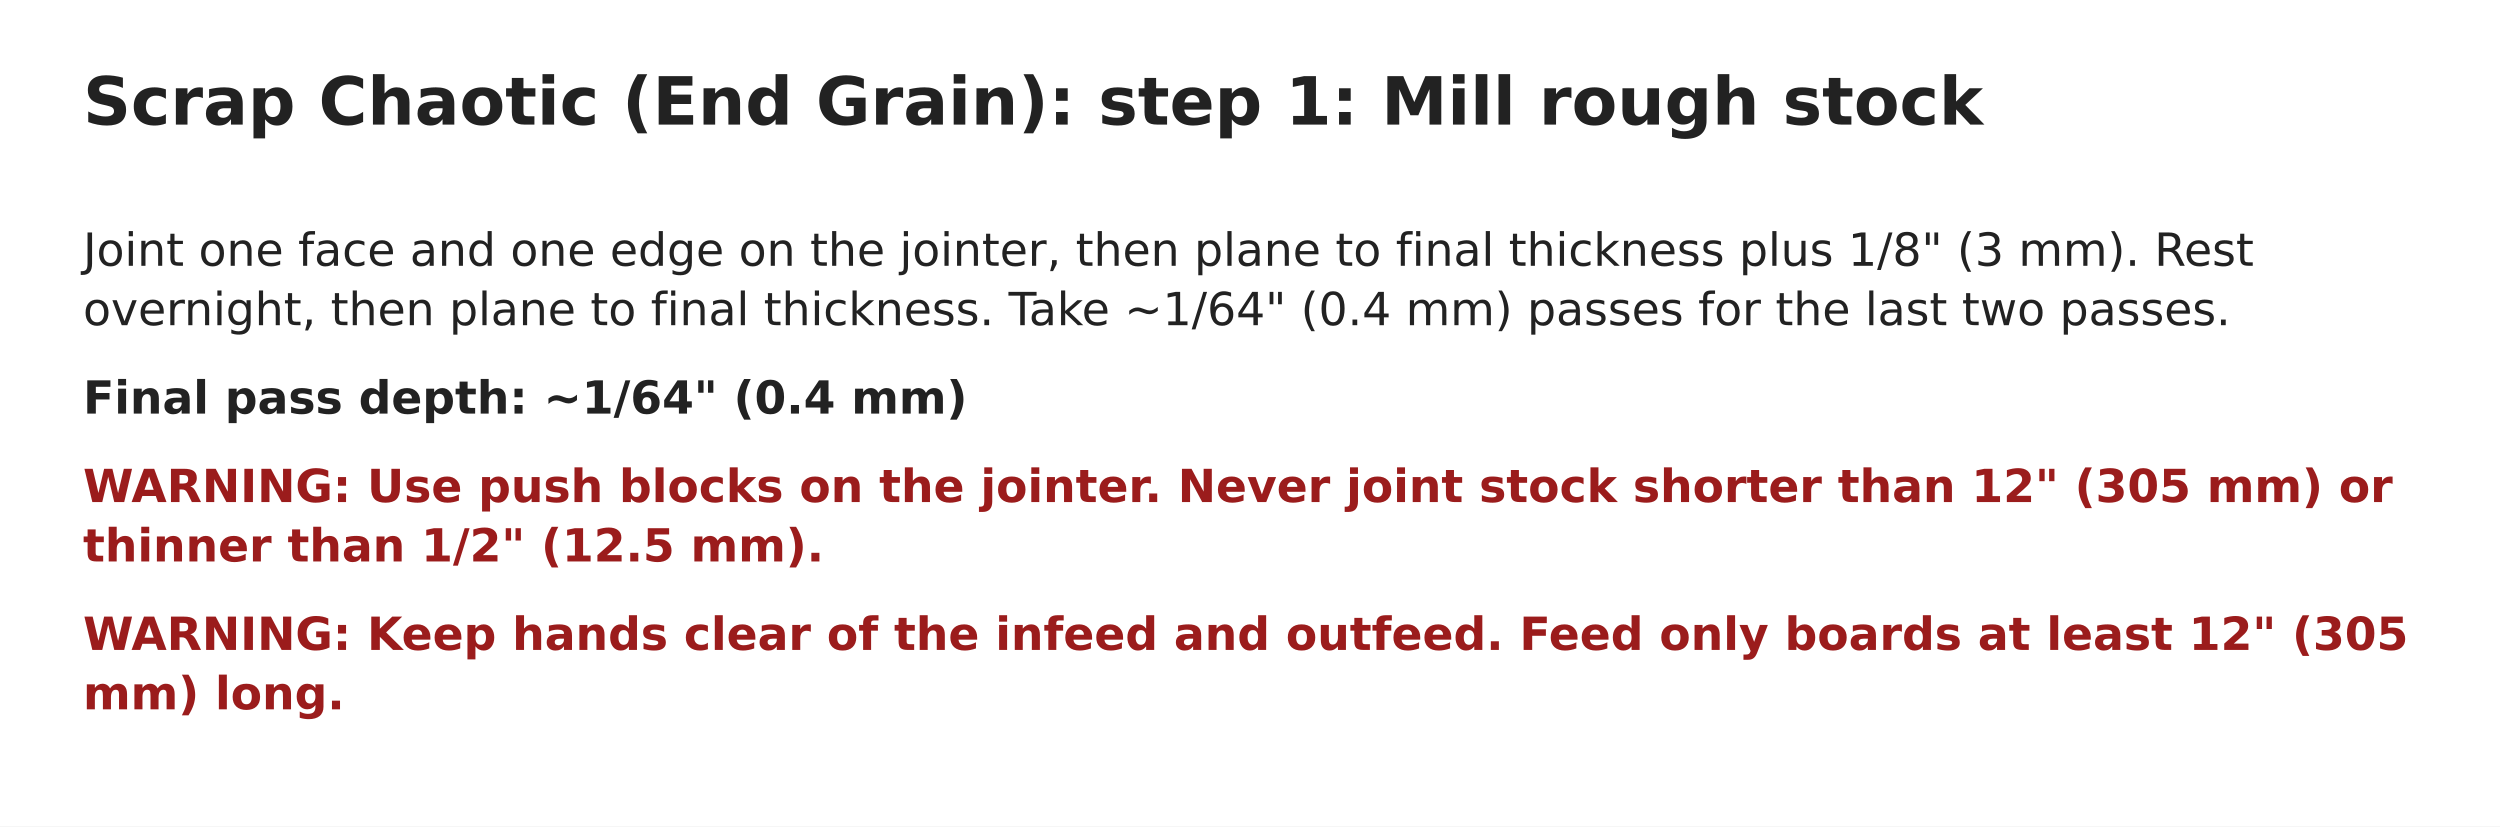
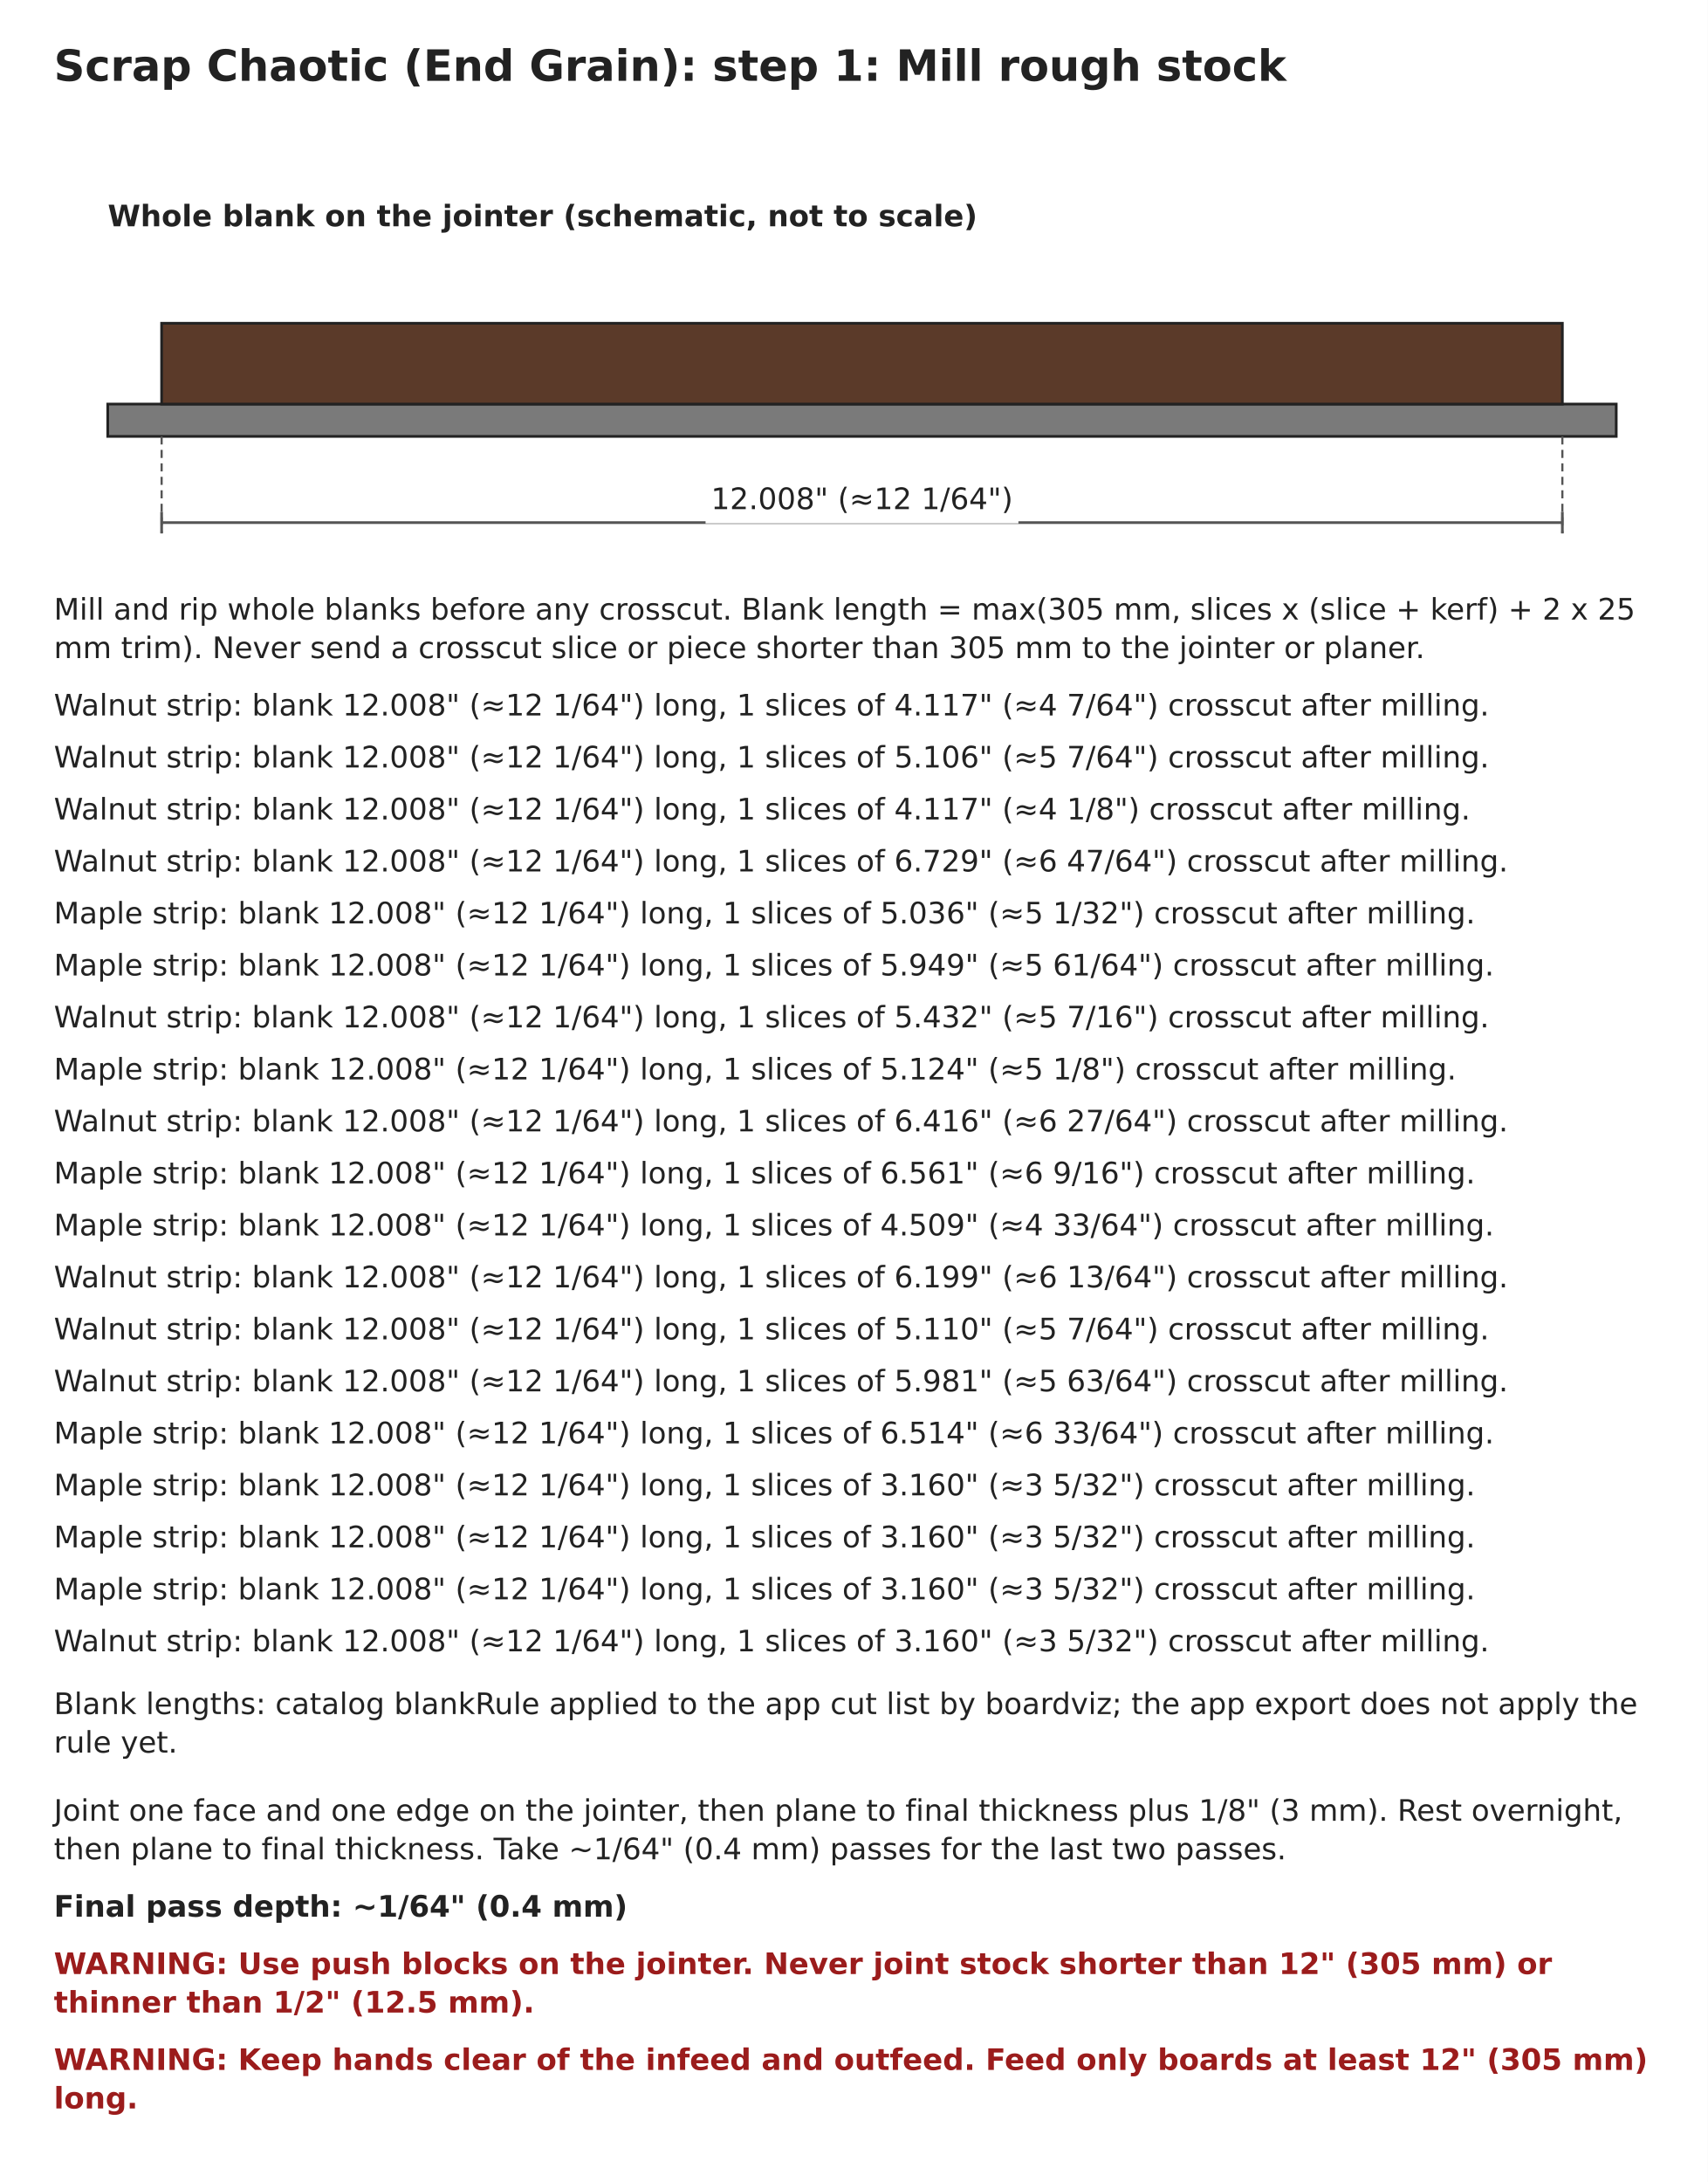
- <svg xmlns="http://www.w3.org/2000/svg" width="602" height="199" viewBox="0 0 602 199" data-figure="scrap-chaotic/mill-rough-stock">
-   <rect data-bg="1" x="0" y="0" width="602" height="199" fill="#FFFFFF" />
+ <svg xmlns="http://www.w3.org/2000/svg" width="634" height="810" viewBox="0 0 634 810" data-figure="scrap-chaotic/mill-rough-stock">
+   <rect data-bg="1" x="0" y="0" width="634" height="810" fill="#FFFFFF" />
  <text x="20.00" y="30.00" font-family="DejaVu Sans" font-size="16" fill="#222222" font-weight="bold">
    <tspan x="20.00" y="30.00">Scrap Chaotic (End Grain): step 1: Mill rough stock</tspan>
  </text>
-   <text x="20.00" y="64.00" font-family="DejaVu Sans" font-size="11" fill="#222222" data-src="catalog.steps.0.description">
-     <tspan x="20.00" y="64.00">Joint one face and one edge on the jointer, then plane to final thickness plus 1/8" (3 mm). Rest</tspan>
-     <tspan x="20.00" y="78.30">overnight, then plane to final thickness. Take ~1/64" (0.4 mm) passes for the last two passes.</tspan>
+   <rect x="40.00" y="150.00" width="560.00" height="12.00" rx="0.00" fill="#7A7A7A" stroke="#222222" stroke-width="1" />
+   <rect x="60.00" y="120.00" width="520.00" height="30.00" rx="0.00" fill="#5B3A29" stroke="#222222" stroke-width="1" data-machine="jointer" data-length-mm="305.000" data-width-mm="100.491" />
+   <text x="40.00" y="84.00" font-family="DejaVu Sans" font-size="11" fill="#222222" font-weight="bold">
+     <tspan x="40.00" y="84.00">Whole blank on the jointer (schematic, not to scale)</tspan>
  </text>
-   <text x="20.00" y="99.60" font-family="DejaVu Sans" font-size="11" fill="#222222" font-weight="bold">
-     <tspan x="20.00" y="99.60">Final pass depth: ~1/64" (0.4 mm)</tspan>
+   <line x1="60.00" y1="162.00" x2="60.00" y2="198.00" stroke="#555" stroke-width="0.8" stroke-dasharray="3,2" data-dim="1" />
+   <line x1="580.00" y1="162.00" x2="580.00" y2="198.00" stroke="#555" stroke-width="0.8" stroke-dasharray="3,2" data-dim="1" />
+   <line x1="60.00" y1="194.00" x2="580.00" y2="194.00" stroke="#555" stroke-width="1" data-dim="1" />
+   <line x1="60.00" y1="190.00" x2="60.00" y2="198.00" stroke="#555" stroke-width="1" data-dim="1" />
+   <line x1="580.00" y1="190.00" x2="580.00" y2="198.00" stroke="#555" stroke-width="1" data-dim="1" />
+   <rect data-patch="1" x="261.93" y="176.00" width="116.14" height="18.30" fill="#FFFFFF" />
+   <text x="320.00" y="189.00" font-family="DejaVu Sans" font-size="11" fill="#222222" text-anchor="middle" data-dim="1" data-src="derivedBlanks.0.text.length">
+     <tspan x="320.00" y="189.00">12.008" (≈12 1/64")</tspan>
  </text>
-   <text x="20.00" y="120.90" font-family="DejaVu Sans" font-size="11" fill="#9B1C1C" font-weight="bold" data-src="catalog.steps.0.safetyBanners.0">
-     <tspan x="20.00" y="120.90">WARNING: Use push blocks on the jointer. Never joint stock shorter than 12" (305 mm) or</tspan>
-     <tspan x="20.00" y="135.20">thinner than 1/2" (12.5 mm).</tspan>
+   <text x="20.00" y="230.00" font-family="DejaVu Sans" font-size="11" fill="#222222" data-src="catalog.cutListAllowances.blankRule.text">
+     <tspan x="20.00" y="230.00">Mill and rip whole blanks before any crosscut. Blank length = max(305 mm, slices x (slice + kerf) + 2 x 25</tspan>
+     <tspan x="20.00" y="244.30">mm trim). Never send a crosscut slice or piece shorter than 305 mm to the jointer or planer.</tspan>
  </text>
-   <text x="20.00" y="156.50" font-family="DejaVu Sans" font-size="11" fill="#9B1C1C" font-weight="bold" data-src="catalog.steps.0.safetyBanners.1">
-     <tspan x="20.00" y="156.50">WARNING: Keep hands clear of the infeed and outfeed. Feed only boards at least 12" (305</tspan>
-     <tspan x="20.00" y="170.80">mm) long.</tspan>
+   <text x="20.00" y="265.60" font-family="DejaVu Sans" font-size="11" fill="#222222" data-src="label.blank.0">
+     <tspan x="20.00" y="265.60">Walnut strip: blank 12.008" (≈12 1/64") long, 1 slices of 4.117" (≈4 7/64") crosscut after milling.</tspan>
+   </text>
+   <text x="20.00" y="284.90" font-family="DejaVu Sans" font-size="11" fill="#222222" data-src="label.blank.1">
+     <tspan x="20.00" y="284.90">Walnut strip: blank 12.008" (≈12 1/64") long, 1 slices of 5.106" (≈5 7/64") crosscut after milling.</tspan>
+   </text>
+   <text x="20.00" y="304.20" font-family="DejaVu Sans" font-size="11" fill="#222222" data-src="label.blank.2">
+     <tspan x="20.00" y="304.20">Walnut strip: blank 12.008" (≈12 1/64") long, 1 slices of 4.117" (≈4 1/8") crosscut after milling.</tspan>
+   </text>
+   <text x="20.00" y="323.50" font-family="DejaVu Sans" font-size="11" fill="#222222" data-src="label.blank.3">
+     <tspan x="20.00" y="323.50">Walnut strip: blank 12.008" (≈12 1/64") long, 1 slices of 6.729" (≈6 47/64") crosscut after milling.</tspan>
+   </text>
+   <text x="20.00" y="342.80" font-family="DejaVu Sans" font-size="11" fill="#222222" data-src="label.blank.4">
+     <tspan x="20.00" y="342.80">Maple strip: blank 12.008" (≈12 1/64") long, 1 slices of 5.036" (≈5 1/32") crosscut after milling.</tspan>
+   </text>
+   <text x="20.00" y="362.10" font-family="DejaVu Sans" font-size="11" fill="#222222" data-src="label.blank.5">
+     <tspan x="20.00" y="362.10">Maple strip: blank 12.008" (≈12 1/64") long, 1 slices of 5.949" (≈5 61/64") crosscut after milling.</tspan>
+   </text>
+   <text x="20.00" y="381.40" font-family="DejaVu Sans" font-size="11" fill="#222222" data-src="label.blank.6">
+     <tspan x="20.00" y="381.40">Walnut strip: blank 12.008" (≈12 1/64") long, 1 slices of 5.432" (≈5 7/16") crosscut after milling.</tspan>
+   </text>
+   <text x="20.00" y="400.70" font-family="DejaVu Sans" font-size="11" fill="#222222" data-src="label.blank.7">
+     <tspan x="20.00" y="400.70">Maple strip: blank 12.008" (≈12 1/64") long, 1 slices of 5.124" (≈5 1/8") crosscut after milling.</tspan>
+   </text>
+   <text x="20.00" y="420.00" font-family="DejaVu Sans" font-size="11" fill="#222222" data-src="label.blank.8">
+     <tspan x="20.00" y="420.00">Walnut strip: blank 12.008" (≈12 1/64") long, 1 slices of 6.416" (≈6 27/64") crosscut after milling.</tspan>
+   </text>
+   <text x="20.00" y="439.30" font-family="DejaVu Sans" font-size="11" fill="#222222" data-src="label.blank.9">
+     <tspan x="20.00" y="439.30">Maple strip: blank 12.008" (≈12 1/64") long, 1 slices of 6.561" (≈6 9/16") crosscut after milling.</tspan>
+   </text>
+   <text x="20.00" y="458.60" font-family="DejaVu Sans" font-size="11" fill="#222222" data-src="label.blank.10">
+     <tspan x="20.00" y="458.60">Maple strip: blank 12.008" (≈12 1/64") long, 1 slices of 4.509" (≈4 33/64") crosscut after milling.</tspan>
+   </text>
+   <text x="20.00" y="477.90" font-family="DejaVu Sans" font-size="11" fill="#222222" data-src="label.blank.11">
+     <tspan x="20.00" y="477.90">Walnut strip: blank 12.008" (≈12 1/64") long, 1 slices of 6.199" (≈6 13/64") crosscut after milling.</tspan>
+   </text>
+   <text x="20.00" y="497.20" font-family="DejaVu Sans" font-size="11" fill="#222222" data-src="label.blank.12">
+     <tspan x="20.00" y="497.20">Walnut strip: blank 12.008" (≈12 1/64") long, 1 slices of 5.110" (≈5 7/64") crosscut after milling.</tspan>
+   </text>
+   <text x="20.00" y="516.50" font-family="DejaVu Sans" font-size="11" fill="#222222" data-src="label.blank.13">
+     <tspan x="20.00" y="516.50">Walnut strip: blank 12.008" (≈12 1/64") long, 1 slices of 5.981" (≈5 63/64") crosscut after milling.</tspan>
+   </text>
+   <text x="20.00" y="535.80" font-family="DejaVu Sans" font-size="11" fill="#222222" data-src="label.blank.14">
+     <tspan x="20.00" y="535.80">Maple strip: blank 12.008" (≈12 1/64") long, 1 slices of 6.514" (≈6 33/64") crosscut after milling.</tspan>
+   </text>
+   <text x="20.00" y="555.10" font-family="DejaVu Sans" font-size="11" fill="#222222" data-src="label.blank.15">
+     <tspan x="20.00" y="555.10">Maple strip: blank 12.008" (≈12 1/64") long, 1 slices of 3.160" (≈3 5/32") crosscut after milling.</tspan>
+   </text>
+   <text x="20.00" y="574.40" font-family="DejaVu Sans" font-size="11" fill="#222222" data-src="label.blank.16">
+     <tspan x="20.00" y="574.40">Maple strip: blank 12.008" (≈12 1/64") long, 1 slices of 3.160" (≈3 5/32") crosscut after milling.</tspan>
+   </text>
+   <text x="20.00" y="593.70" font-family="DejaVu Sans" font-size="11" fill="#222222" data-src="label.blank.17">
+     <tspan x="20.00" y="593.70">Maple strip: blank 12.008" (≈12 1/64") long, 1 slices of 3.160" (≈3 5/32") crosscut after milling.</tspan>
+   </text>
+   <text x="20.00" y="613.00" font-family="DejaVu Sans" font-size="11" fill="#222222" data-src="label.blank.18">
+     <tspan x="20.00" y="613.00">Walnut strip: blank 12.008" (≈12 1/64") long, 1 slices of 3.160" (≈3 5/32") crosscut after milling.</tspan>
+   </text>
+   <text x="20.00" y="636.30" font-family="DejaVu Sans" font-size="11" fill="#222222">
+     <tspan x="20.00" y="636.30">Blank lengths: catalog blankRule applied to the app cut list by boardviz; the app export does not apply the</tspan>
+     <tspan x="20.00" y="650.60">rule yet.</tspan>
+   </text>
+   <text x="20.00" y="675.90" font-family="DejaVu Sans" font-size="11" fill="#222222" data-src="catalog.steps.0.description">
+     <tspan x="20.00" y="675.90">Joint one face and one edge on the jointer, then plane to final thickness plus 1/8" (3 mm). Rest overnight,</tspan>
+     <tspan x="20.00" y="690.20">then plane to final thickness. Take ~1/64" (0.4 mm) passes for the last two passes.</tspan>
+   </text>
+   <text x="20.00" y="711.50" font-family="DejaVu Sans" font-size="11" fill="#222222" font-weight="bold">
+     <tspan x="20.00" y="711.50">Final pass depth: ~1/64" (0.4 mm)</tspan>
+   </text>
+   <text x="20.00" y="732.80" font-family="DejaVu Sans" font-size="11" fill="#9B1C1C" font-weight="bold" data-src="catalog.steps.0.safetyBanners.0">
+     <tspan x="20.00" y="732.80">WARNING: Use push blocks on the jointer. Never joint stock shorter than 12" (305 mm) or</tspan>
+     <tspan x="20.00" y="747.10">thinner than 1/2" (12.5 mm).</tspan>
+   </text>
+   <text x="20.00" y="768.40" font-family="DejaVu Sans" font-size="11" fill="#9B1C1C" font-weight="bold" data-src="catalog.steps.0.safetyBanners.1">
+     <tspan x="20.00" y="768.40">WARNING: Keep hands clear of the infeed and outfeed. Feed only boards at least 12" (305 mm)</tspan>
+     <tspan x="20.00" y="782.70">long.</tspan>
  </text>
</svg>
